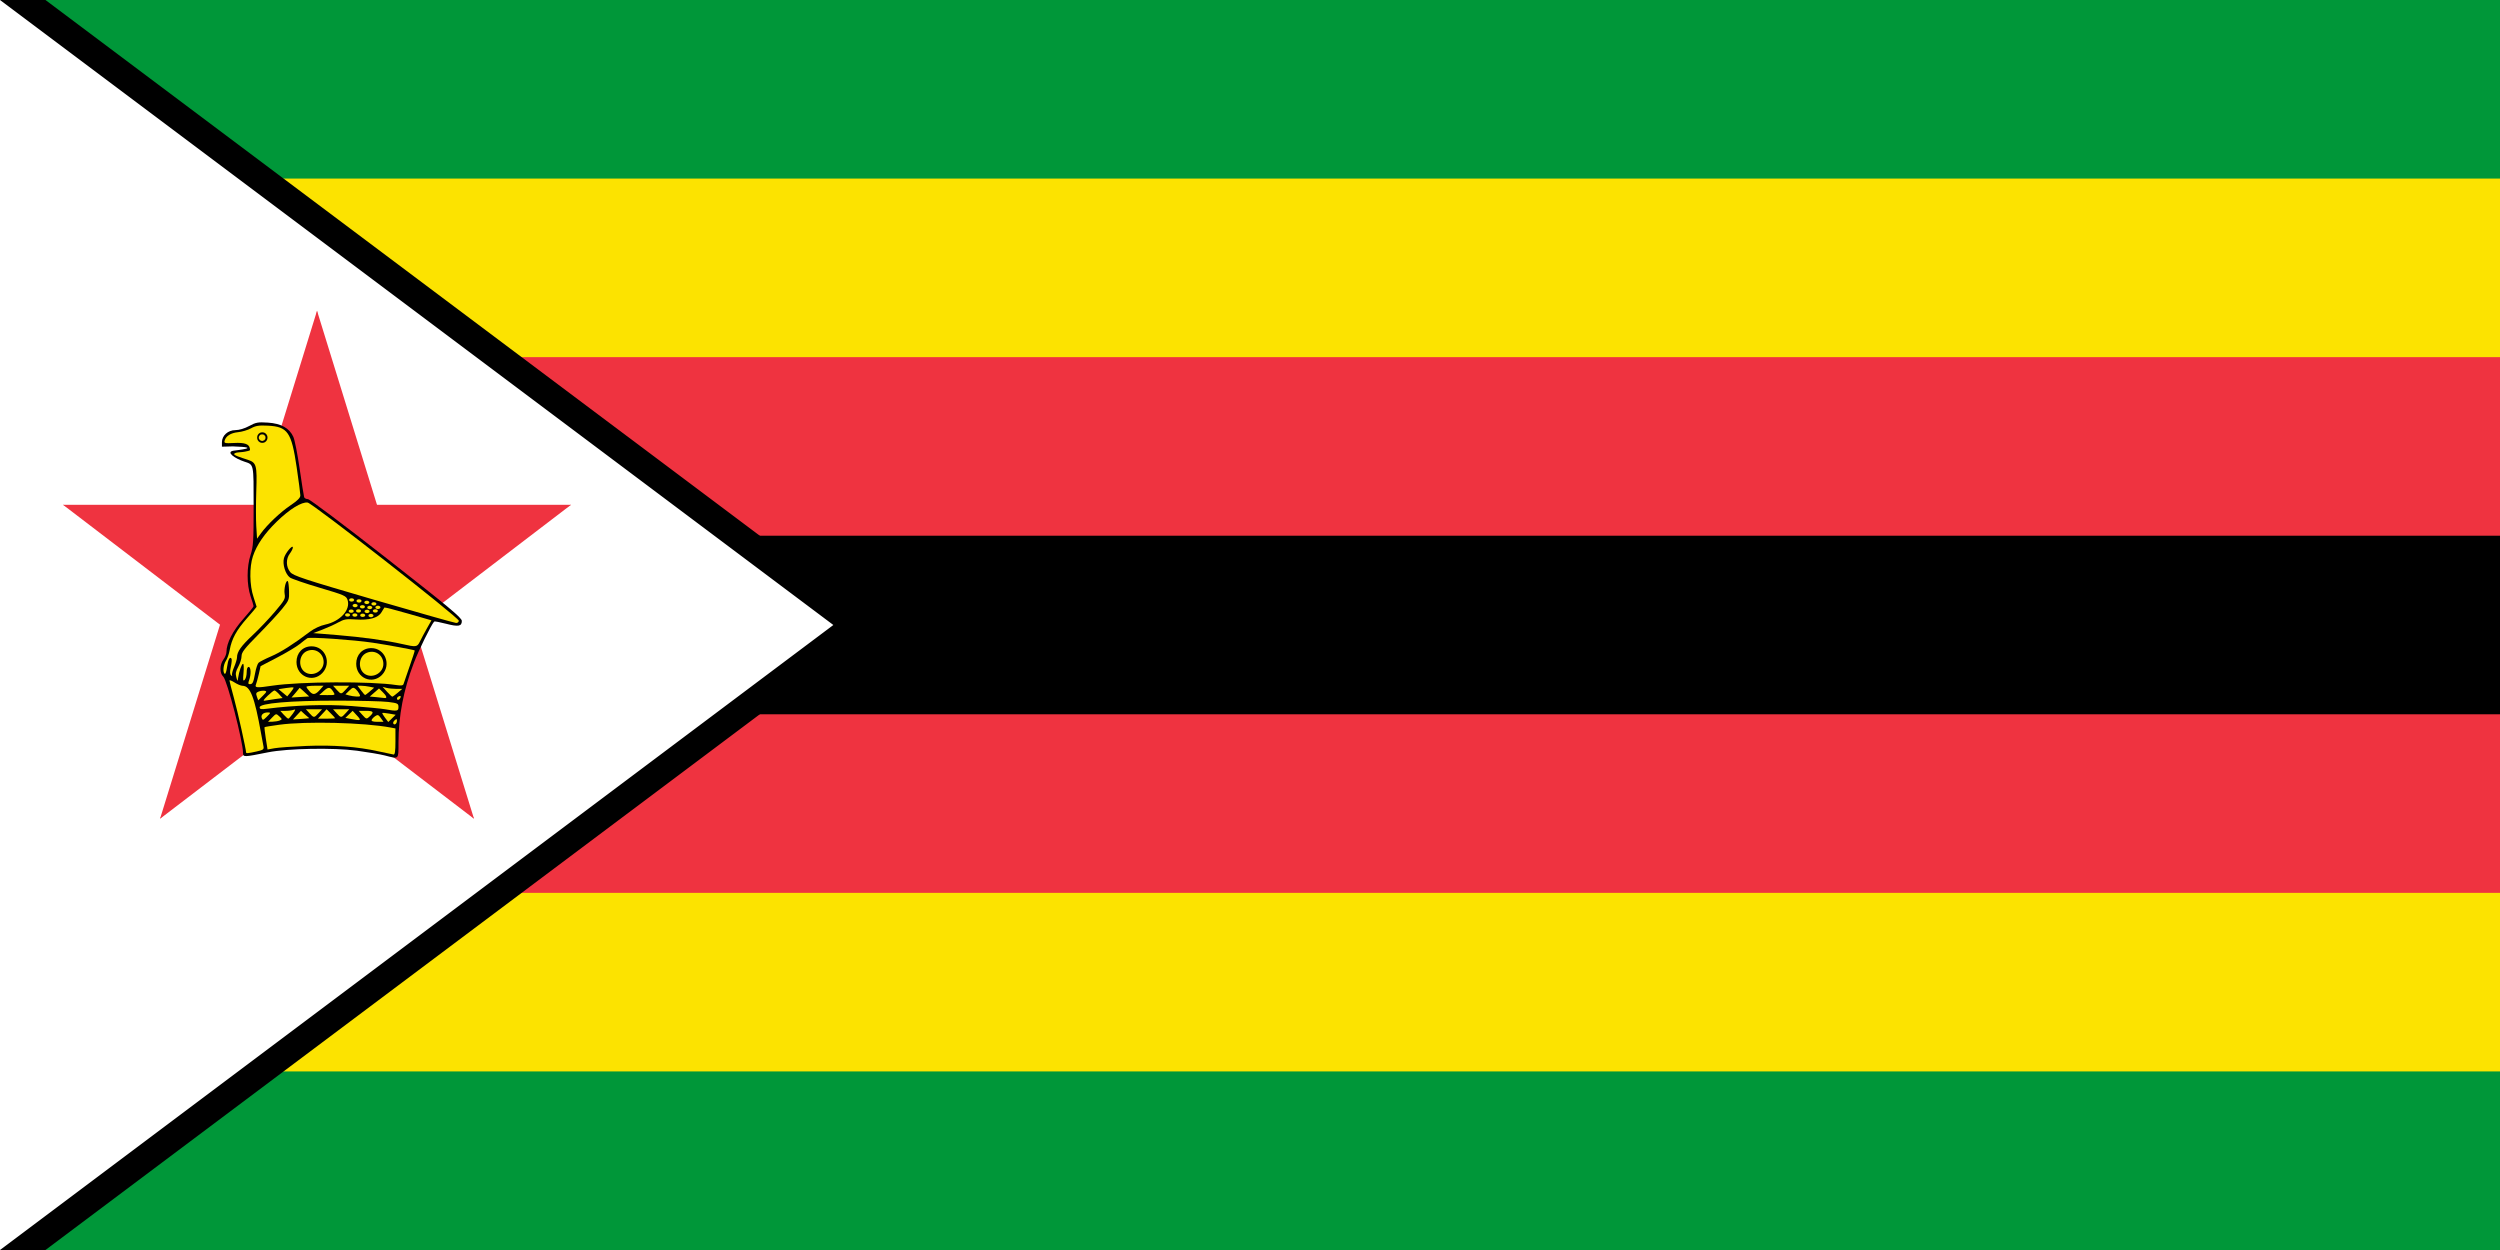
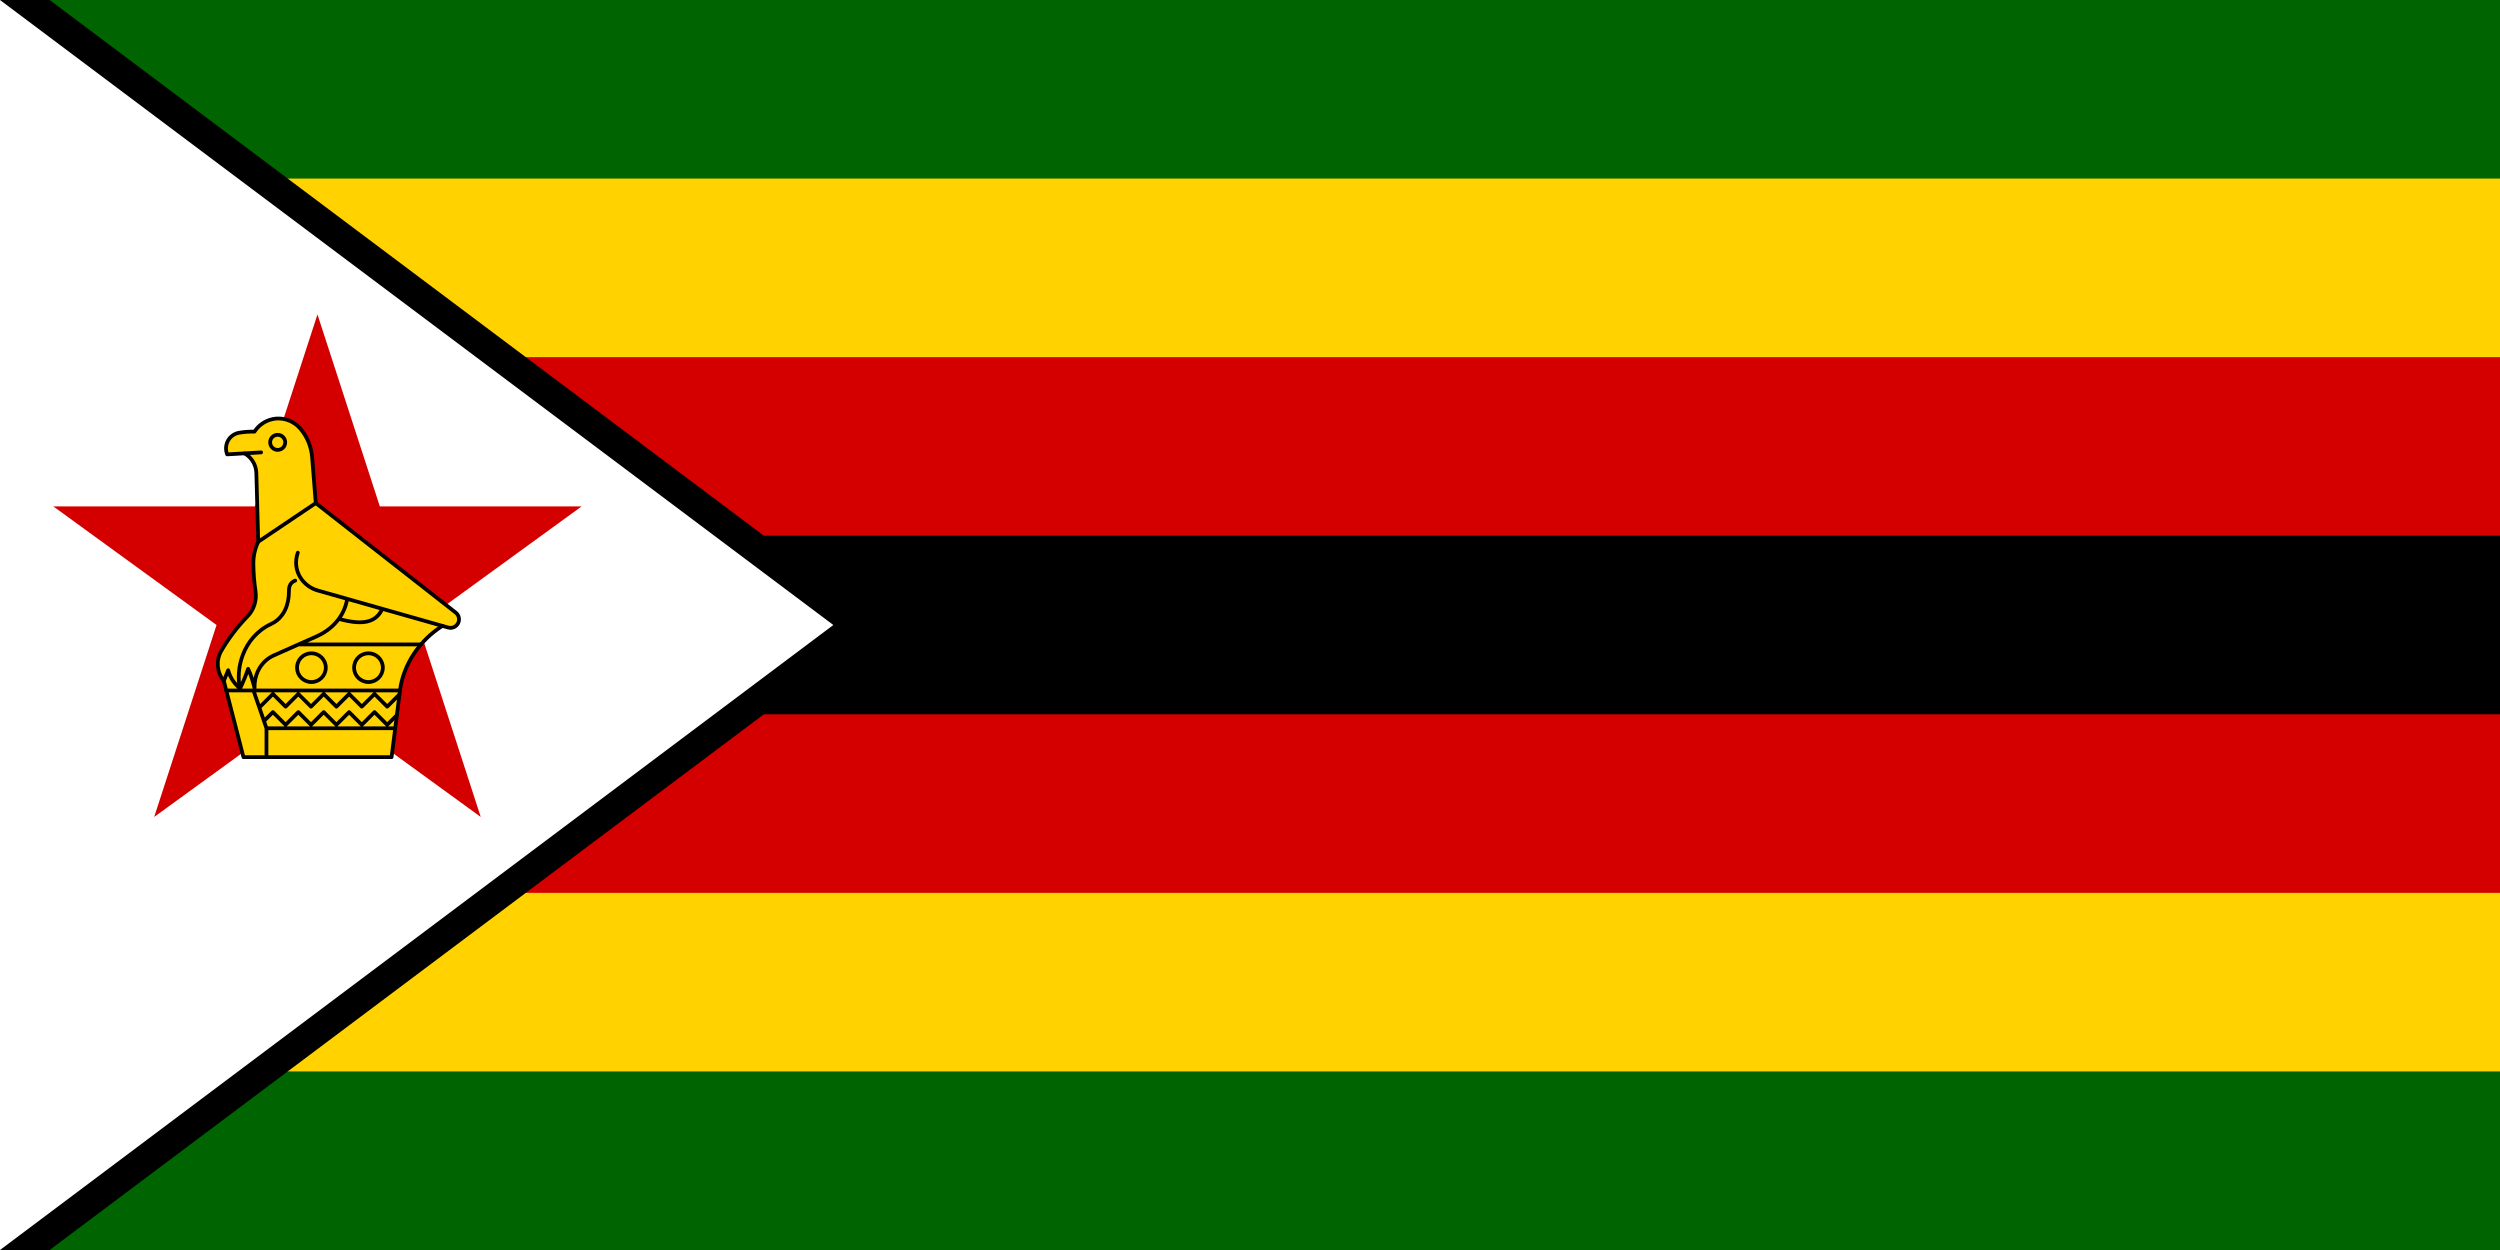
- <svg xmlns="http://www.w3.org/2000/svg" xmlns:xlink="http://www.w3.org/1999/xlink" width="1200" height="600" viewBox="0 0 252 126" id="svg2" version="1.1">
-   <defs id="defs54" />
-   <rect fill="#009739" width="252" height="126" id="rect4" style="fill:#009739" />
-   <rect y="18" fill="#FCE300" width="252" height="90" id="rect6" />
-   <rect y="36" fill="#EF3340" width="252" height="54" id="rect8" style="fill:#EF3340" />
-   <rect y="54" width="252" height="18" id="rect10" />
-   <path d="M4.583,0l84,63l-84,63H0V0H4.583z" id="path12" />
-   <path d="M 0,-1.2016296e-6 84,63 0,126" id="path14" style="fill:#ffffff" />
-   <g transform="matrix(26.92018,0,0,28.30572,31.95604,59.63019)" style="fill:#EF3340" id="star">
-     <g style="fill:#EF3340" id="cone">
-       <polygon transform="matrix(0.95106,0.30902,-0.30902,0.95106,0,-1)" points="0,1 0.5,1 0,0 " style="fill:#EF3340" id="triangle" />
-       <use x="0" y="0" width="900" height="600" transform="scale(-1,1)" xlink:href="#triangle" style="fill:#EF3340" id="use2189" />
-     </g>
-     <use x="0" y="0" width="900" height="600" transform="matrix(0.3090004,0.9510619,-0.9510619,0.3090004,0,0)" xlink:href="#cone" style="fill:#EF3340" id="use2191" />
-     <use x="0" y="0" width="900" height="600" transform="matrix(0.3090004,-0.9510619,0.9510619,0.3090004,0,0)" xlink:href="#cone" style="fill:#EF3340" id="use2193" />
-     <use x="0" y="0" width="900" height="600" transform="matrix(-0.809017,0.5877853,-0.5877853,-0.809017,0,0)" xlink:href="#cone" style="fill:#EF3340" id="use2195" />
-     <use x="0" y="0" width="900" height="600" transform="matrix(-0.809017,-0.5877853,0.5877853,-0.809017,0,0)" xlink:href="#cone" style="fill:#EF3340" id="use2197" />
+ <svg xmlns="http://www.w3.org/2000/svg" width="1200" height="600" viewBox="0 0 25200 12600">
+   <defs>
+     <clipPath id="t">
+       <path d="m0 0h63v63H0z" />
+     </clipPath>
+   </defs>
+   <g transform="scale(200)">
+     <path fill="#006400" d="m0 0h126v63H0z" />
+     <path fill="#ffd200" d="m1 9h125v45H1z" />
+     <path fill="#d40000" d="m1 18h125v27H1z" />
+     <path d="m1 27h125v9H1z" />
+     <path clip-path="url(#t)" stroke="#000" stroke-width="3" d="m42 31.5L0 63V0z" />
+     <path fill="#fff" d="m42 31.5L0 63V0z" />
  </g>
-   <g id="layer1" transform="matrix(0.03437668,0,0,0.03437668,21.70208,41.3886)">
-     <path id="path7127" style="fill:#000000;fill-opacity:0" d="m 10.602,526.281 0,-496.627 358.354,0 358.354,0 0,496.627 0,496.627 -358.354,0 -358.354,0 0,-496.627 z" />
-     <path id="path7125" style="fill:#000000" d="m 537.161,973.475 c 0.154,-78.618 14.544,-153.419 44.896,-233.368 13.808,-36.371 50.082,-110.25 59.704,-121.598 0.951,-1.122 16.417,1.762 34.369,6.408 36.727,9.506 46.757,7.756 46.757,-8.156 0,-9.11 -37.544,-40.366 -221.115,-184.08 -123.692,-96.836 -225.115,-173.107 -230.193,-173.107 -4.993,0 -9.972,-2.587 -11.063,-5.748 -1.092,-3.161 -7.031,-40.676 -13.197,-83.365 -6.167,-42.689 -14.481,-84.777 -18.476,-93.528 -11.681,-25.586 -35.799,-39.098 -74.382,-41.671 -29.206,-1.948 -35.319,-0.85 -55.092,9.896 -13.387,7.276 -29.397,12.087 -40.219,12.087 -21.999,0 -39.697,15.862 -39.697,35.579 l 0,13.005 32.075,-0.903 c 91.927,3.075 8.029,11.519 1.337,12.733 -22.823,4.141 4.965,22.797 31.81,31.784 28.886,9.671 27.685,4.002 27.685,130.666 0,104 -0.914,118.736 -8.848,142.707 -11.648,35.188 -11.648,87.441 0,121.857 4.708,13.91 8.624,26.864 8.704,28.785 0.079,1.922 -13.626,18.931 -30.456,37.797 -30.396,34.074 -49.033,70.643 -49.033,96.213 0,5.887 -3.982,15.965 -8.848,22.395 -11.227,14.834 -11.571,40.262 -0.676,49.958 11.302,10.058 58.026,190.178 58.15,224.166 0.045,12.394 2.156,12.338 73.038,-1.944 57.224,-11.53 192.542,-14.002 261.023,-4.768 31.632,4.265 68.463,10.566 81.846,14.002 42.15,10.822 39.805,13.043 39.905,-37.805 z" />
-     <path id="path7123" style="fill:#FCE300;fill-opacity:1" d="m 479.559,999.39 c -62.406,-14.031 -132.929,-19.384 -212.358,-16.12 -40.149,1.65 -82.221,4.67 -93.493,6.712 l -20.495,3.713 -5.084,-31.998 c -2.796,-17.599 -4.45,-32.658 -3.674,-33.464 0.776,-0.806 20.25,-4.01 43.276,-7.119 79.05,-10.675 248.017,-6.447 326.115,8.16 l 14.378,2.689 0,38.575 c 0,28.132 -1.497,38.403 -5.53,37.941 -3.042,-0.349 -22.452,-4.439 -43.135,-9.088 z" />
-     <path id="path7121" style="fill:#FCE300;fill-opacity:1" d="m 90.236,1002.288 c 0,-9.261 -24.61,-119.729 -35.356,-158.708 -7.32,-26.55 -13.309,-49.999 -13.309,-52.107 0,-2.108 6.705,0.474 14.901,5.738 8.195,5.264 18.647,9.618 23.227,9.674 22.796,0.28 35.278,32.315 54.606,140.149 2.72,15.175 5.859,32.075 6.976,37.557 1.78,8.735 -0.729,10.582 -20.3,14.945 -24.739,5.514 -30.744,6.052 -30.744,2.752 z" />
-     <path id="path7119" style="fill:#FCE300;fill-opacity:1" d="m 521.943,917.74 c -1.358,-2.284 0.495,-6.709 4.118,-9.835 5.356,-4.62 6.587,-4.339 6.587,1.507 0,8.585 -7.216,14.198 -10.706,8.328 z" />
-     <path id="path7117" style="fill:#FCE300;fill-opacity:1" d="m 166.485,900.179 c 11.757,-12.22 12.008,-12.263 21.203,-3.614 8.771,8.25 8.844,8.941 1.274,12.043 -4.417,1.81 -13.958,3.436 -21.203,3.614 l -13.172,0.323 11.898,-12.367 z" />
-     <path id="path7115" style="fill:#FCE300;fill-opacity:1" d="m 458.419,907.191 c 0.944,-2.945 5.59,-7.974 10.323,-11.177 7.455,-5.043 9.669,-4.327 16.554,5.354 l 7.949,11.177 -18.272,0 c -11.935,0 -17.676,-1.857 -16.555,-5.354 z" />
-     <path id="path7113" style="fill:#FCE300;fill-opacity:1" d="m 497.727,900.629 c -5.194,-6.863 -8.792,-13.155 -7.997,-13.983 0.796,-0.827 9.944,0.006 20.329,1.852 l 18.882,3.356 -10.885,10.627 -10.885,10.627 -9.444,-12.479 z" />
-     <path id="path7111" style="fill:#FCE300;fill-opacity:1" d="m 136.161,901.275 c -3.249,-8.799 4.479,-16.134 17.12,-16.249 10.056,-0.091 9.825,0.891 -3.203,13.612 -9.988,9.753 -11.205,9.983 -13.917,2.637 z" />
-     <path id="path7109" style="fill:#FCE300;fill-opacity:1" d="m 239.488,893.006 11.666,-12.642 11.342,10.343 c 6.238,5.689 11.979,10.66 12.758,11.048 0.779,0.388 -9.575,1.423 -23.008,2.299 l -24.424,1.594 11.666,-12.642 z" />
-     <path id="path7107" style="fill:#FCE300;fill-opacity:1" d="m 396.205,903.893 -14.781,-2.843 10.638,-10.343 10.638,-10.343 12.713,13.792 c 13.908,15.088 12.449,15.828 -19.208,9.738 z" />
-     <path id="path7105" style="fill:#FCE300;fill-opacity:1" d="m 200.84,891.853 -10.391,-11.496 15.894,0 c 8.742,0 19.346,-1.377 23.565,-3.06 6.188,-2.468 5.669,-0.245 -2.682,11.496 -5.695,8.006 -11.623,14.556 -13.175,14.556 -1.552,0 -7.497,-5.173 -13.212,-11.496 z" />
-     <path id="path7103" style="fill:#FCE300;fill-opacity:1" d="m 313.672,889.535 12.733,-13.814 12.427,12.375 c 6.835,6.806 12.427,13.023 12.427,13.814 0,0.791 -11.322,1.439 -25.16,1.439 l -25.16,0 12.733,-13.814 z" />
-     <path id="path7101" style="fill:#FCE300;fill-opacity:1" d="m 430.894,891.853 -10.391,-11.496 20.68,0 c 22.343,0 25.213,3.507 12.589,15.382 -10.38,9.764 -10.57,9.732 -22.878,-3.886 z" />
-     <path id="path7099" style="fill:#FCE300;fill-opacity:1" d="m 276.05,887.255 -10.391,-11.496 23.663,0 23.663,0 -10.391,11.496 c -12.829,14.194 -13.715,14.194 -26.545,0 z" />
-     <path id="path7097" style="fill:#FCE300;fill-opacity:1" d="m 355.684,887.255 -10.391,-11.496 23.663,0 23.663,0 -10.391,11.496 c -12.829,14.194 -13.715,14.194 -26.545,0 z" />
-     <path id="path7095" style="fill:#FCE300;fill-opacity:1" d="m 497.256,875.63 c -10.95,-1.967 -54.947,-6.181 -97.772,-9.366 -74.332,-5.528 -166.33,-2.569 -248.415,7.988 -16.944,2.179 -21.015,1.357 -21.015,-4.244 0,-11.858 88.714,-19.541 225.63,-19.541 66.915,0 135.102,1.717 151.526,3.815 27.631,3.53 29.863,4.646 29.863,14.945 0,12.266 -3.787,12.875 -39.817,6.403 z" />
-     <path id="path7093" style="fill:#FCE300;fill-opacity:1" d="m 153.215,836.46 c 9.089,-8.735 18.199,-15.882 20.243,-15.882 2.045,0 8.25,5.015 13.79,11.144 l 10.072,11.144 -21.467,2.891 c -11.807,1.59 -25.449,3.723 -30.316,4.739 -6.575,1.373 -4.602,-2.233 7.677,-14.035 z" />
-     <path id="path7091" style="fill:#FCE300;fill-opacity:1" d="m 121.885,838.562 c -3.281,-9.124 -2.36,-11.732 5.202,-14.733 5.054,-2.005 12.921,-3.04 17.484,-2.299 7.248,1.177 6.591,3.038 -5.202,14.733 l -13.498,13.386 -3.986,-11.086 z" />
-     <path id="path7089" style="fill:#FCE300;fill-opacity:1" d="m 532.649,844.062 c 0,-2.259 2.885,-5.257 6.411,-6.663 4.285,-1.709 5.595,-0.347 3.951,4.106 -2.685,7.273 -10.362,9.168 -10.362,2.557 z" />
-     <path id="path7087" style="fill:#FCE300;fill-opacity:1" d="m 235.342,827.499 c 6.573,-7.575 11.952,-14.129 11.954,-14.565 0.002,-0.436 6.314,5.069 14.028,12.232 l 14.025,13.025 -25.979,1.54 -25.979,1.54 11.951,-13.772 z" />
-     <path id="path7085" style="fill:#FCE300;fill-opacity:1" d="m 471.782,840.201 -18.838,-1.762 13.52,-11.824 13.52,-11.824 10.848,10.593 c 11.831,11.552 14,18.644 5.318,17.383 -3.042,-0.442 -14.007,-1.596 -24.368,-2.565 z" />
-     <path id="path7083" style="fill:#FCE300;fill-opacity:1" d="m 198.145,827.452 -12.753,-10.57 21.2,-3.304 c 11.66,-1.817 21.935,-2.538 22.832,-1.601 0.897,0.937 -2.904,7.18 -8.447,13.874 l -10.079,12.17 -12.753,-10.57 z" />
-     <path id="path7081" style="fill:#FCE300;fill-opacity:1" d="m 391.846,835.046 -10.292,-3.009 11.268,-11.003 c 9.542,-9.317 12.341,-10.077 18.275,-4.958 3.854,3.325 8.96,9.836 11.346,14.47 3.74,7.265 2.64,8.362 -7.984,7.967 -6.777,-0.252 -16.953,-1.812 -22.614,-3.467 z" />
-     <path id="path7079" style="fill:#FCE300;fill-opacity:1" d="m 503.614,824.52 -12.994,-14.451 11.06,2.892 c 6.083,1.591 19.024,2.931 28.757,2.978 l 17.697,0.086 -13.272,11.308 c -7.3,6.219 -14.393,11.382 -15.763,11.473 -1.37,0.091 -8.338,-6.338 -15.484,-14.286 z" />
-     <path id="path7077" style="fill:#FCE300;fill-opacity:1" d="m 276.66,823.553 c -5.202,-5.756 -9.459,-11.884 -9.459,-13.617 0,-1.734 11.258,-3.152 25.018,-3.152 l 25.018,0 -8.378,9.623 c -14.819,17.02 -21.863,18.584 -32.2,7.147 z" />
-     <path id="path7075" style="fill:#FCE300;fill-opacity:1" d="m 317.459,822.517 c 14.258,-13.032 19.176,-12.727 28.431,1.762 6.373,9.977 6.172,10.093 -17.318,9.949 l -23.766,-0.145 12.653,-11.565 z" />
-     <path id="path7073" style="fill:#FCE300;fill-opacity:1" d="m 427.239,820.324 -10.291,-13.541 10.844,0 c 5.964,0 16.95,1.269 24.412,2.821 l 13.569,2.821 -12.548,10.975 c -6.902,6.036 -13.256,10.86 -14.122,10.72 -0.865,-0.14 -6.204,-6.348 -11.864,-13.795 z" />
-     <path id="path7071" style="fill:#FCE300;fill-opacity:1" d="m 355.684,818.279 -10.391,-11.496 23.663,0 23.663,0 -10.391,11.496 c -12.829,14.194 -13.715,14.194 -26.545,0 z" />
-     <path id="path7069" style="fill:#FCE300;fill-opacity:1" d="m 119.117,803.334 c 1.805,-4.426 5.634,-18.394 8.508,-31.039 l 5.225,-22.992 48.567,-25.291 c 26.712,-13.91 56.443,-31.669 66.07,-39.464 9.626,-7.795 19.752,-15.523 22.5,-17.173 6.88,-4.13 135.18,4.716 191.876,13.23 43.661,6.556 120.253,20.717 122.833,22.709 0.643,0.497 -6.045,21.394 -14.863,46.438 -8.818,25.044 -16.833,48.353 -17.811,51.797 -1.334,4.7 -6.729,5.49 -21.62,3.169 -72.704,-11.332 -282.167,-10.276 -362.743,1.828 -45.806,6.881 -52.479,6.44 -48.542,-3.213 z" />
-     <g id="g1930">
-       <path id="path7067" style="fill:#000000;fill-opacity:1" d="m 488.748,774.948 c 28.498,-29.621 8.999,-78.526 -31.309,-78.526 -25.87,0 -44.241,19.095 -44.241,45.984 0,41.896 47.052,62.163 75.55,32.542 z" />
-       <path id="path7065" style="fill:#FCE300;fill-opacity:1" d="m 441.163,773.904 c -24.075,-12.543 -22.365,-52.766 2.703,-63.558 24.211,-10.424 48.966,6.044 48.966,32.573 0,25.228 -29.157,42.713 -51.669,30.985 z" />
-     </g>
-     <use xlink:href="#g1930" height="1052.362" width="744.094" y="0" x="0" id="use1934" transform="translate(-175.132,-5.24069)" />
-     <path id="path7059" style="fill:#FCE300;fill-opacity:1" d="m 99.194,790.389 c 6.221,-17.006 5.414,-38.787 -1.437,-38.787 -3.624,0 -5.751,5.954 -5.751,16.094 0,8.852 -2.642,18.681 -5.87,21.842 -4.852,4.751 -5.445,1.163 -3.417,-20.693 1.35,-14.542 0.761,-26.441 -1.308,-26.441 -3.969,0 -11.667,22.027 -14.463,41.386 -1.64,11.351 -1.707,11.325 -5.37,-2.061 -2.861,-10.454 -1.524,-17.504 5.838,-30.801 5.251,-9.484 9.548,-23.367 9.548,-30.851 0,-11.274 8.439,-22.156 49.218,-63.466 27.07,-27.423 58.578,-61.434 70.019,-75.58 19.795,-24.478 20.764,-26.98 20.052,-51.774 -0.412,-14.329 -2.001,-27.356 -3.533,-28.948 -5.17,-5.374 -12.098,22.39 -9.365,37.532 2.471,13.689 -0.073,18.308 -28.626,51.988 -17.236,20.33 -46.432,51.078 -64.881,68.329 -33.984,31.777 -46.156,48.951 -46.156,65.123 0,4.908 -3.846,17.852 -8.547,28.765 -4.701,10.913 -7.395,22.003 -5.987,24.644 1.576,2.957 0.541,2.874 -2.694,-0.214 -3.831,-3.657 -4.081,-10.441 -0.924,-25.044 2.381,-11.015 3.32,-21.725 2.087,-23.799 -4.746,-7.981 -10.341,2.283 -13.122,24.07 -1.595,12.493 -4.639,21.598 -6.764,20.232 -6.4,-4.111 -4.358,-26.753 3.459,-38.352 4.028,-5.977 9.019,-20.299 11.091,-31.825 5.811,-32.328 19.777,-57.952 50.637,-92.905 15.553,-17.616 28.279,-32.731 28.279,-33.589 0,-0.858 -4.105,-13.783 -9.123,-28.721 -11.602,-34.541 -12.417,-87.149 -1.846,-119.129 11.14,-33.7 34.063,-67.017 70.333,-102.223 37.443,-36.345 73.017,-58.217 90.277,-55.505 14.852,2.334 443.191,337.206 443.191,346.484 0,3.672 -3.484,6.622 -7.742,6.556 -4.258,-0.066 -113.185,-30.894 -242.059,-68.505 -205.955,-60.107 -235.542,-69.864 -244.433,-80.608 -12.636,-15.269 -13.18,-38.61 -1.267,-54.351 4.867,-6.43 8.848,-14.422 8.848,-17.76 0,-10.174 -21.865,15.849 -26.045,30.999 -4.887,17.709 4.247,47.391 17.538,56.992 5.252,3.794 44.49,17.255 87.195,29.914 72.886,21.605 77.899,23.805 81.769,35.871 9.291,28.971 -21.326,62.67 -65.622,72.228 -14.284,3.082 -32.477,11.581 -45.024,21.034 -49.879,37.578 -84.691,59.666 -113.804,72.209 -17.119,7.375 -33.578,15.819 -36.576,18.763 -2.997,2.944 -7.454,16.341 -9.905,29.77 -5.203,28.517 -7.304,32.902 -15.766,32.902 -4.898,0 -5.324,-2.575 -1.951,-11.795 z" />
-     <path id="path7057" style="fill:#FCE300;fill-opacity:1" d="M 548.133,684.53 C 502.62,674.077 430.622,664.119 357.453,658.155 l -70.343,-5.733 26.545,-10.059 c 14.6,-5.533 35.58,-15.046 46.624,-21.141 17.326,-9.562 24.301,-10.771 50.877,-8.815 39.461,2.904 66.057,-4.375 75.925,-20.78 4.124,-6.856 8.043,-13.268 8.709,-14.249 0.666,-0.981 32.003,7.078 69.637,17.909 l 68.426,19.692 -13.261,23.477 c -7.294,12.912 -16.497,30.202 -20.452,38.422 -8.03,16.688 -10.851,17.104 -52.005,7.652 z" />
-     <path id="path7035" style="fill:#FCE300;fill-opacity:1" d="m 120.174,339.402 c -1.242,-19.879 -1.242,-66.266 -6.3e-4,-103.082 2.566,-76.093 0.58,-83.582 -24.373,-91.936 -20.37,-6.82 -46.964,-14.158 -39.113,-18.823 8.571,-5.093 16.507,-1.51 38.291,-6.928 7.715,-1.919 7.395,-1.619 6.153,-8.207 C 98.894,98.557 87.223,93.209 54.413,94.978 28.646,96.368 25.457,95.631 27.203,88.692 30.732,74.666 45.181,65.398 66.83,63.274 c 11.657,-1.144 28.807,-6.291 38.112,-11.438 13.73,-7.595 23.066,-9.036 49.547,-7.646 57.954,3.042 68.923,18.951 84.11,121.984 5.894,39.988 10.759,77.074 10.811,82.412 0.068,6.936 -8.021,15.161 -28.342,28.821 -29.923,20.114 -68.606,56.693 -87.441,82.687 l -11.196,15.45 -2.257,-36.143 z" />
-     <path id="path2254" style="opacity:1;fill:#000000;fill-opacity:1;stroke:#000000;stroke-width:0.323;stroke-linecap:square;stroke-miterlimit:4;stroke-dasharray:none;stroke-opacity:1" transform="matrix(0.809536,0,0,0.769569,11.8008,5.87005)" d="m 174.286,95.219 a 18.571,20 0 1 1 -37.143,0 18.571,20 0 1 1 37.143,0 z" />
-     <path id="path2256" style="opacity:1;fill:#FCE300;fill-opacity:1;stroke:#000000;stroke-width:0.325;stroke-linecap:square;stroke-miterlimit:4;stroke-dasharray:none;stroke-opacity:1" transform="matrix(1.57411,0,0,2.32782,-116.696,-125.753)" d="m 167.857,88.076 a 6.429,4.286 0 1 1 -12.857,0 6.429,4.286 0 1 1 12.857,0 z" />
-     <path id="path5389" style="opacity:1;fill:#FCE300;fill-opacity:1;stroke:#000000;stroke-width:0.255;stroke-linecap:square;stroke-miterlimit:4;stroke-dasharray:none;stroke-opacity:1" transform="translate(-3.57143,-2.85714)" d="m 410.714,558.076 a 7.5,5 0 1 1 -15,0 7.5,5 0 1 1 15,0 z" />
-     <path id="path5409" style="opacity:1;fill:#FCE300;fill-opacity:1;stroke:#000000;stroke-width:0.255;stroke-linecap:square;stroke-miterlimit:4;stroke-dasharray:none;stroke-opacity:1" transform="translate(18.2143,-9.21504e-6)" d="m 410.714,558.076 a 7.5,5 0 1 1 -15,0 7.5,5 0 1 1 15,0 z" />
-     <path id="path5411" style="opacity:1;fill:#FCE300;fill-opacity:1;stroke:#000000;stroke-width:0.255;stroke-linecap:square;stroke-miterlimit:4;stroke-dasharray:none;stroke-opacity:1" transform="translate(41.0714,4.28571)" d="m 410.714,558.076 a 7.5,5 0 1 1 -15,0 7.5,5 0 1 1 15,0 z" />
-     <path id="path5415" style="opacity:1;fill:#FCE300;fill-opacity:1;stroke:#000000;stroke-width:0.255;stroke-linecap:square;stroke-miterlimit:4;stroke-dasharray:none;stroke-opacity:1" transform="translate(61.7857,8.57142)" d="m 410.714,558.076 a 7.5,5 0 1 1 -15,0 7.5,5 0 1 1 15,0 z" />
-     <path id="path5417" style="opacity:1;fill:#FCE300;fill-opacity:1;stroke:#000000;stroke-width:0.255;stroke-linecap:square;stroke-miterlimit:4;stroke-dasharray:none;stroke-opacity:1" transform="translate(6.78571,13.5714)" d="m 410.714,558.076 a 7.5,5 0 1 1 -15,0 7.5,5 0 1 1 15,0 z" />
-     <path id="path5419" style="opacity:1;fill:#FCE300;fill-opacity:1;stroke:#000000;stroke-width:0.255;stroke-linecap:square;stroke-miterlimit:4;stroke-dasharray:none;stroke-opacity:1" transform="translate(66.0714,29.2857)" d="m 410.714,558.076 a 7.5,5 0 1 1 -15,0 7.5,5 0 1 1 15,0 z" />
-     <path id="path5421" style="opacity:1;fill:#FCE300;fill-opacity:1;stroke:#000000;stroke-width:0.255;stroke-linecap:square;stroke-miterlimit:4;stroke-dasharray:none;stroke-opacity:1" transform="translate(41.7857,30.7143)" d="m 410.714,558.076 a 7.5,5 0 1 1 -15,0 7.5,5 0 1 1 15,0 z" />
-     <path id="path5423" style="opacity:1;fill:#FCE300;fill-opacity:1;stroke:#000000;stroke-width:0.255;stroke-linecap:square;stroke-miterlimit:4;stroke-dasharray:none;stroke-opacity:1" transform="translate(16.7857,29.2857)" d="m 410.714,558.076 a 7.5,5 0 1 1 -15,0 7.5,5 0 1 1 15,0 z" />
-     <path id="path5425" style="opacity:1;fill:#FCE300;fill-opacity:1;stroke:#000000;stroke-width:0.255;stroke-linecap:square;stroke-miterlimit:4;stroke-dasharray:none;stroke-opacity:1" transform="translate(-4.64287,30)" d="m 410.714,558.076 a 7.5,5 0 1 1 -15,0 7.5,5 0 1 1 15,0 z" />
-     <path id="path5443" style="opacity:1;fill:#FCE300;fill-opacity:1;stroke:#000000;stroke-width:0.255;stroke-linecap:square;stroke-miterlimit:4;stroke-dasharray:none;stroke-opacity:1" transform="translate(49.6428,19.2857)" d="m 410.714,558.076 a 7.5,5 0 1 1 -15,0 7.5,5 0 1 1 15,0 z" />
-     <path id="path5445" style="opacity:1;fill:#FCE300;fill-opacity:1;stroke:#000000;stroke-width:0.255;stroke-linecap:square;stroke-miterlimit:4;stroke-dasharray:none;stroke-opacity:1" transform="translate(28.2143,17.1429)" d="m 410.714,558.076 a 7.5,5 0 1 1 -15,0 7.5,5 0 1 1 15,0 z" />
-     <path id="path5451" style="opacity:1;fill:#FCE300;fill-opacity:1;stroke:#000000;stroke-width:0.255;stroke-linecap:square;stroke-miterlimit:4;stroke-dasharray:none;stroke-opacity:1" transform="translate(6.07142,41.4286)" d="m 410.714,558.076 a 7.5,5 0 1 1 -15,0 7.5,5 0 1 1 15,0 z" />
-     <path id="path5453" style="opacity:1;fill:#FCE300;fill-opacity:1;stroke:#000000;stroke-width:0.255;stroke-linecap:square;stroke-miterlimit:4;stroke-dasharray:none;stroke-opacity:1" transform="translate(28.9286,42.1428)" d="m 410.714,558.076 a 7.5,5 0 1 1 -15,0 7.5,5 0 1 1 15,0 z" />
-     <path id="path5455" style="opacity:1;fill:#FCE300;fill-opacity:1;stroke:#000000;stroke-width:0.255;stroke-linecap:square;stroke-miterlimit:4;stroke-dasharray:none;stroke-opacity:1" transform="translate(53.2143,42.8571)" d="m 410.714,558.076 a 7.5,5 0 1 1 -15,0 7.5,5 0 1 1 15,0 z" />
-     <path id="path5457" style="opacity:1;fill:#FCE300;fill-opacity:1;stroke:#000000;stroke-width:0.255;stroke-linecap:square;stroke-miterlimit:4;stroke-dasharray:none;stroke-opacity:1" transform="translate(-15.3572,41.0714)" d="m 410.714,558.076 a 7.5,5 0 1 1 -15,0 7.5,5 0 1 1 15,0 z" />
-     <path id="path5459" style="opacity:1;fill:#FCE300;fill-opacity:1;stroke:#000000;stroke-width:0.255;stroke-linecap:square;stroke-miterlimit:4;stroke-dasharray:none;stroke-opacity:1" transform="translate(73.5714,18.9286)" d="m 410.714,558.076 a 7.5,5 0 1 1 -15,0 7.5,5 0 1 1 15,0 z" />
+   <path fill="#d40000" d="m3200 3169.5 1645.8 5065.3L537 5104.3h5326L1554.2 8234.8z" />
+   <g fill="none" stroke="#000" stroke-linejoin="round" stroke-linecap="round" stroke-width="38">
+     <path fill="#ffd200" d="m2290 4580c-18-45-15-95 8-138 23-42 65-72 113-80 51-9 102-12 154-11 49-76 131-125 221-132 90-6 178 30 238 98 71 81 113 183 122 290l37 464 1412 1105a86 86 0 0 1-76 150l-59-17c-227 141-395 387-428 651l-85 672H2454l-198-769c-71-86-81-207-25-303 73-125 161-241 262-345 66-66 96-160 83-253-14-92-21-185-22-278-1-77 16-154 49-223l-19-694c-3-82-48-157-119-197z" />
+     <path d="m2465 4570 167-10m-29 901 580-390m232 1167c229 64 372 45 439-101m-852-566c-62 179 50 338 200 381l1258 357m-2040 631c-47-184 21-513 312-650 135-63 179-201 180-318 0-44 1-95 64-120m-720 1011 44-107c21 79 64 137 120 184 31-65 58-131 81-198 26 52 47 123 65 194-4-161 81-279 193-329l434-193c141-63 276-188 307-378m742 460H3008m-727 464h1751m-1346 381h1297m-1428-381 131 381v291m-63-509 128-128 128 128 128-128 128 128 128-128 128 128 128-128 128 128 128-128 128 128 124-124m-1366 269 90-90 128 128 128-128 128 128 128-128 128 128 128-128 128 128 128-128 128 128 97-97" />
+     <circle r="76" cx="2799" cy="4459" />
+     <circle r="145" cx="3139" cy="6730" />
+     <circle r="145" cx="3714" cy="6730" />
  </g>
</svg>
